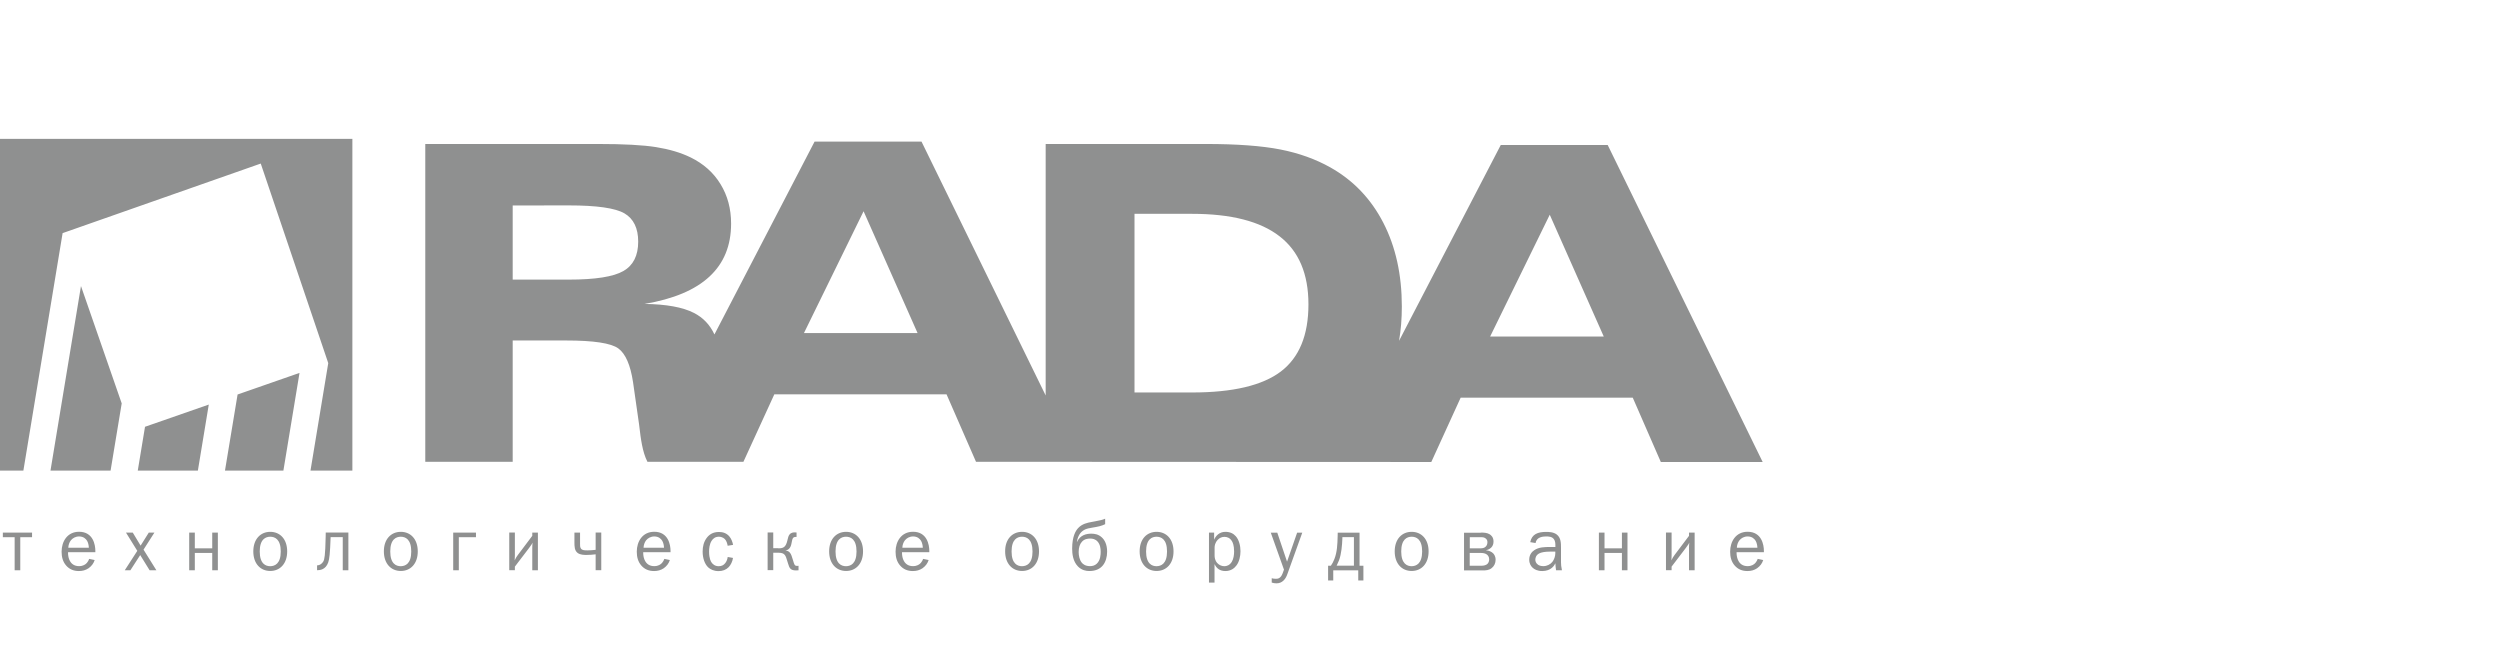
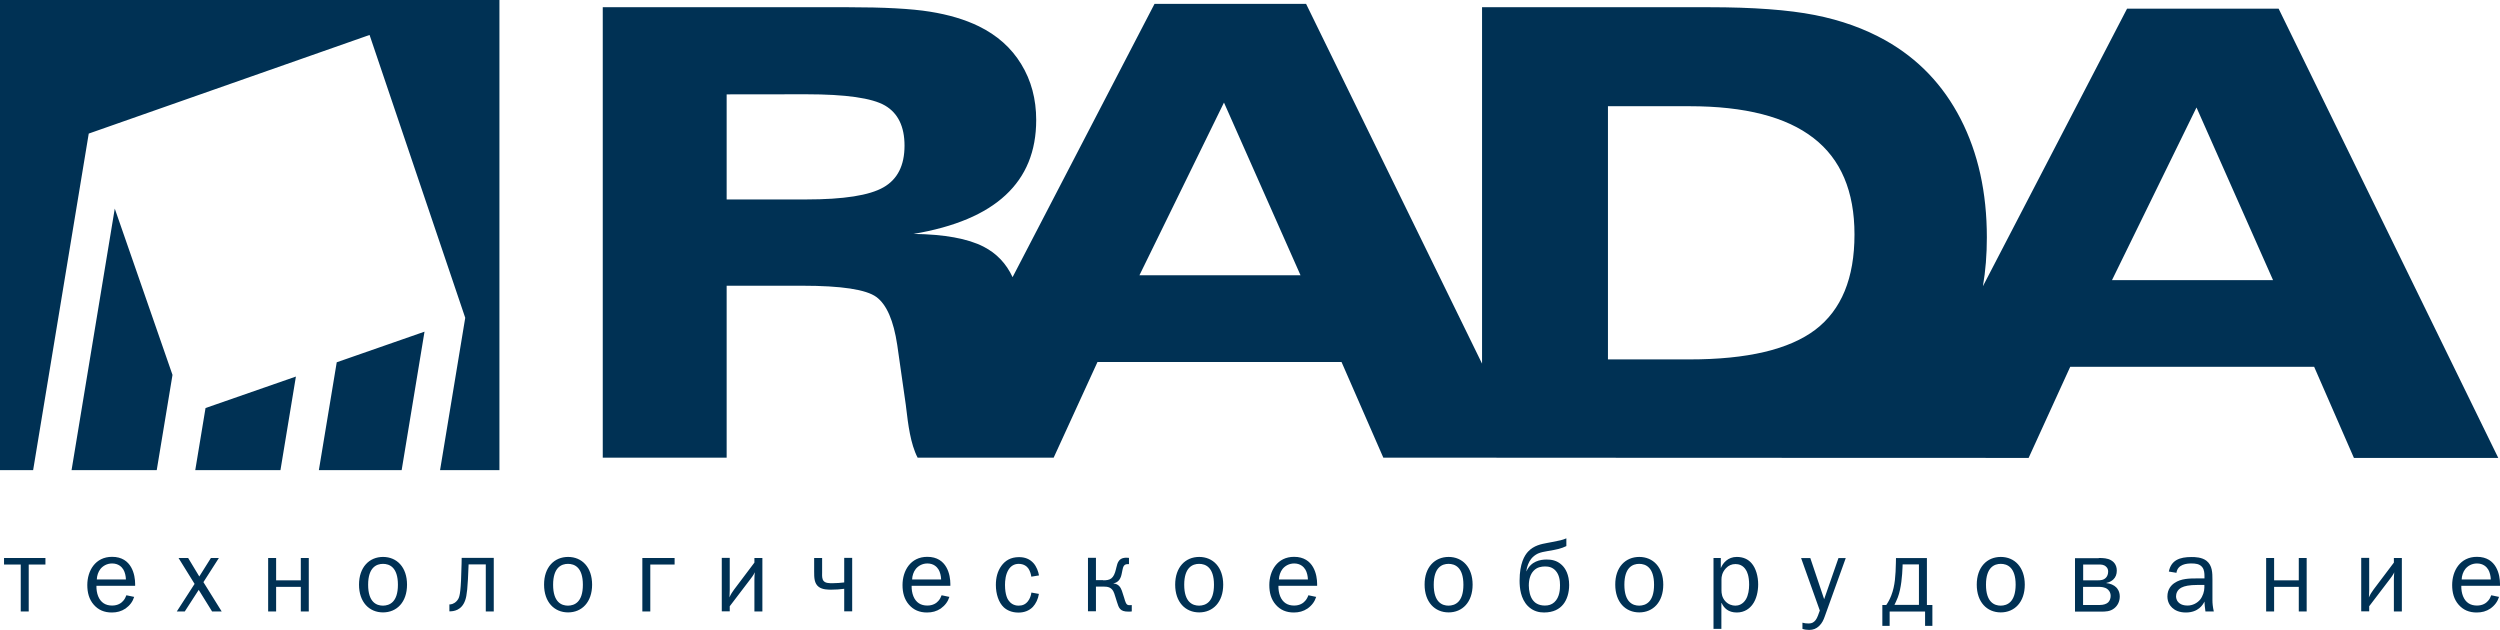
- <svg xmlns="http://www.w3.org/2000/svg" width="180" height="48" viewBox="0 0 180 48" fill="none">
-   <path fill-rule="evenodd" clip-rule="evenodd" d="M25.371 10H0V33.884H1.683L4.508 16.785L18.774 11.776L23.634 26.144L22.355 33.884H25.371V10ZM81.684 15.396H85.831C88.641 15.396 90.739 15.934 92.125 17.011C93.516 18.082 94.208 19.721 94.208 21.913C94.208 24.134 93.545 25.743 92.218 26.751C90.891 27.754 88.763 28.258 85.831 28.258H81.684V15.396ZM68.15 28.39L70.272 33.248C75.123 33.248 79.974 33.252 84.826 33.255H84.828H84.831H84.833H84.836C90.906 33.26 96.979 33.265 103.054 33.263L105.167 28.634H117.559L119.579 33.263H126.912L115.754 10.44H108.055L100.732 24.54C100.868 23.757 100.932 22.93 100.932 22.064C100.932 19.775 100.488 17.769 99.6 16.042C98.712 14.315 97.443 12.989 95.789 12.055C94.725 11.458 93.53 11.027 92.188 10.763C90.847 10.499 89.056 10.367 86.817 10.367H75.288V28.473L66.349 10.196H58.65L51.439 24.08C51.117 23.385 50.624 22.866 49.961 22.529C49.156 22.118 47.975 21.903 46.404 21.883C48.492 21.531 50.049 20.875 51.083 19.912C52.122 18.948 52.639 17.681 52.639 16.096C52.639 15.034 52.386 14.085 51.878 13.258C51.376 12.431 50.654 11.79 49.727 11.335C49.014 10.988 48.185 10.744 47.233 10.592C46.287 10.44 44.896 10.367 43.072 10.367H30.62V33.248H36.914V24.515H40.754C42.745 24.515 43.999 24.706 44.521 25.088C45.043 25.474 45.394 26.286 45.58 27.524L46.014 30.562L46.035 30.735C46.132 31.552 46.25 32.54 46.614 33.248H53.527L55.752 28.39H68.15ZM115.471 24.231H107.289L111.582 15.46L115.471 24.231ZM66.066 23.982H57.884L62.178 15.21L66.066 23.982ZM36.914 20.132V14.794L40.954 14.789C42.969 14.789 44.301 14.98 44.96 15.362C45.618 15.748 45.95 16.428 45.95 17.397C45.95 18.405 45.594 19.109 44.882 19.515C44.169 19.926 42.862 20.132 40.954 20.132H36.914ZM77.903 39.001C77.747 39.167 77.664 39.422 77.664 39.745C77.664 39.989 77.722 40.322 77.893 40.518C77.971 40.615 78.152 40.762 78.478 40.762C78.664 40.762 78.82 40.718 78.957 40.596C79.24 40.342 79.249 39.916 79.249 39.725C79.249 39.495 79.215 39.202 79.025 38.991C78.859 38.81 78.669 38.776 78.483 38.776C78.313 38.781 78.088 38.8 77.903 39.001ZM79.576 37.739C79.298 37.871 79.103 37.915 78.6 37.998L78.591 38C78.451 38.024 78.28 38.053 78.127 38.12C77.991 38.184 77.869 38.282 77.781 38.394C77.664 38.541 77.566 38.776 77.537 39.016H77.547C77.776 38.512 78.239 38.424 78.571 38.424C78.805 38.424 79.088 38.463 79.337 38.698C79.523 38.869 79.713 39.187 79.713 39.72C79.713 40.107 79.606 40.464 79.41 40.704C79.22 40.938 78.918 41.114 78.434 41.114C78.2 41.114 77.888 41.061 77.615 40.787C77.249 40.415 77.195 39.867 77.195 39.505C77.195 38.62 77.449 38.213 77.625 38.023C77.917 37.709 78.303 37.636 78.596 37.582C78.694 37.563 78.78 37.547 78.855 37.533C79.227 37.462 79.361 37.437 79.571 37.347V37.739H79.576ZM6.27 38.938C6.348 39.07 6.392 39.265 6.396 39.432V39.437H4.918C4.923 39.246 4.991 39.045 5.103 38.903C5.225 38.752 5.43 38.624 5.694 38.624C6.016 38.624 6.187 38.8 6.27 38.938ZM6.377 40.914C6.601 40.752 6.743 40.557 6.816 40.322L6.421 40.239C6.387 40.337 6.328 40.449 6.255 40.528C6.162 40.635 5.987 40.762 5.694 40.762C5.362 40.762 5.118 40.611 4.986 40.288C4.923 40.131 4.894 39.94 4.899 39.759H6.865V39.662C6.865 39.226 6.704 38.287 5.694 38.287C4.84 38.287 4.435 38.996 4.435 39.72C4.435 40.102 4.523 40.444 4.762 40.718C4.996 40.987 5.299 41.115 5.679 41.115C5.943 41.115 6.162 41.056 6.377 40.914ZM2.308 38.678V38.346H0.205V38.678H1.054V41.061H1.459V38.678H2.308ZM9.558 38.346L10.124 39.285L10.714 38.346H11.119L10.334 39.574L11.261 41.061H10.773L10.095 39.965L9.387 41.061H8.982L9.885 39.661L9.07 38.346H9.558ZM14.027 39.48V38.346H13.622V41.061H14.027V39.813H15.281V41.061H15.686V38.346H15.281V39.48H14.027ZM20.214 39.706C20.214 38.815 19.784 38.644 19.457 38.644C19.135 38.644 18.701 38.815 18.701 39.706C18.701 40.596 19.13 40.767 19.457 40.767C19.784 40.762 20.214 40.596 20.214 39.706ZM19.457 38.292C20.16 38.292 20.677 38.815 20.677 39.701C20.677 40.591 20.155 41.11 19.457 41.11C18.755 41.11 18.238 40.586 18.238 39.701C18.238 38.815 18.76 38.292 19.457 38.292ZM25.083 41.061V38.346V38.341H23.453L23.448 38.644C23.419 40.009 23.361 40.278 23.282 40.42C23.18 40.606 22.995 40.699 22.873 40.704H22.829V41.056H22.848C23.034 41.056 23.453 41.017 23.634 40.488C23.717 40.249 23.761 39.887 23.805 38.673H24.678V41.061H25.083ZM29.61 39.706C29.61 38.815 29.181 38.644 28.854 38.644C28.532 38.644 28.098 38.815 28.098 39.706C28.098 40.596 28.527 40.767 28.854 40.767C29.181 40.762 29.61 40.596 29.61 39.706ZM28.859 38.292C29.562 38.292 30.079 38.815 30.079 39.701C30.079 40.591 29.557 41.11 28.859 41.11C28.157 41.11 27.639 40.586 27.639 39.701C27.635 38.815 28.157 38.292 28.859 38.292ZM34.27 38.678V38.346H32.631V41.061H33.035V38.678H34.27ZM37.071 38.346V39.975C37.071 40.096 37.068 40.134 37.063 40.209C37.062 40.243 37.059 40.285 37.056 40.346C37.129 40.179 37.205 40.072 37.279 39.968L37.31 39.926L38.324 38.58V38.346H38.729V41.061H38.324V39.456C38.324 39.358 38.329 39.197 38.344 39.07C38.324 39.118 38.285 39.206 38.1 39.446L37.071 40.797V41.056H36.666V38.341H37.071V38.346ZM41.764 39.094V38.346H41.359V39.03C41.359 39.339 41.359 39.642 41.598 39.818C41.788 39.955 42.062 39.955 42.237 39.955C42.481 39.955 42.633 39.94 42.886 39.911V41.056H43.291V38.341H42.886V39.588C42.725 39.608 42.486 39.627 42.301 39.627C42.115 39.627 41.935 39.627 41.837 39.51C41.758 39.409 41.761 39.261 41.763 39.147V39.147C41.764 39.128 41.764 39.111 41.764 39.094ZM47.809 39.432C47.804 39.265 47.76 39.07 47.682 38.938C47.599 38.8 47.429 38.624 47.111 38.624C46.848 38.624 46.643 38.752 46.521 38.903C46.409 39.045 46.341 39.246 46.336 39.437H47.809V39.432ZM48.229 40.322C48.156 40.557 48.014 40.752 47.79 40.914C47.575 41.056 47.355 41.115 47.092 41.115C46.711 41.115 46.409 40.987 46.175 40.718C45.936 40.444 45.848 40.102 45.848 39.72C45.848 38.996 46.253 38.287 47.107 38.287C48.117 38.287 48.278 39.226 48.278 39.662V39.759H46.311C46.306 39.94 46.336 40.131 46.399 40.288C46.531 40.611 46.775 40.762 47.107 40.762C47.399 40.762 47.575 40.635 47.668 40.528C47.741 40.449 47.799 40.337 47.834 40.239L48.229 40.322ZM52.244 38.884C52.312 38.986 52.371 39.143 52.391 39.295L52.781 39.231C52.747 39.035 52.659 38.786 52.503 38.61C52.312 38.395 52.064 38.302 51.766 38.302C51.332 38.302 51.059 38.487 50.873 38.742C50.668 39.026 50.59 39.353 50.59 39.715C50.59 40.175 50.732 40.611 50.995 40.855C51.151 40.997 51.395 41.12 51.737 41.12C52.029 41.12 52.278 41.026 52.469 40.831C52.62 40.669 52.737 40.43 52.776 40.17L52.395 40.102C52.376 40.254 52.317 40.42 52.22 40.542C52.098 40.699 51.947 40.767 51.746 40.767C51.478 40.767 51.317 40.625 51.229 40.493C51.195 40.449 51.054 40.229 51.054 39.715C51.054 39.495 51.083 39.187 51.229 38.947C51.346 38.757 51.517 38.644 51.751 38.644C52.015 38.644 52.171 38.776 52.244 38.884ZM56.04 39.48C56.396 39.48 56.577 39.407 56.694 38.903C56.698 38.884 56.703 38.865 56.707 38.845C56.737 38.716 56.77 38.57 56.855 38.473C56.972 38.336 57.143 38.331 57.226 38.331C57.266 38.331 57.301 38.335 57.34 38.339L57.341 38.339L57.352 38.341V38.659C57.336 38.655 57.315 38.657 57.295 38.658C57.286 38.658 57.277 38.659 57.27 38.659C57.211 38.663 57.148 38.673 57.099 38.737C57.053 38.792 57.029 38.916 57.018 38.971L57.016 38.981L56.977 39.172C56.918 39.471 56.748 39.603 56.567 39.632V39.642C56.825 39.661 56.928 39.838 56.991 40.009C57.039 40.142 57.075 40.261 57.105 40.362C57.138 40.477 57.165 40.568 57.196 40.63C57.245 40.728 57.294 40.743 57.396 40.743C57.431 40.743 57.46 40.743 57.494 40.738V41.061C57.435 41.071 57.377 41.071 57.318 41.071C56.895 41.071 56.838 40.889 56.74 40.575L56.733 40.552C56.706 40.468 56.685 40.4 56.667 40.342C56.612 40.165 56.589 40.091 56.552 40.028C56.445 39.843 56.289 39.798 56.069 39.798H55.674V41.051H55.269V38.336H55.674V39.471H56.04V39.48ZM60.914 38.644C61.241 38.644 61.67 38.815 61.67 39.706C61.67 40.596 61.241 40.762 60.914 40.767C60.587 40.767 60.158 40.596 60.158 39.706C60.158 38.815 60.592 38.644 60.914 38.644ZM62.139 39.701C62.139 38.815 61.621 38.292 60.919 38.292C60.216 38.292 59.699 38.815 59.699 39.701C59.699 40.586 60.216 41.11 60.919 41.11C61.617 41.11 62.139 40.591 62.139 39.701ZM66.442 39.432C66.437 39.265 66.393 39.07 66.315 38.938C66.232 38.8 66.061 38.624 65.744 38.624C65.481 38.624 65.276 38.752 65.154 38.903C65.042 39.045 64.973 39.246 64.969 39.437H66.442V39.432ZM66.862 40.322C66.788 40.557 66.647 40.752 66.422 40.914C66.208 41.056 65.988 41.115 65.725 41.115C65.344 41.115 65.042 40.987 64.808 40.718C64.568 40.444 64.481 40.102 64.481 39.72C64.481 38.996 64.886 38.287 65.739 38.287C66.749 38.287 66.91 39.226 66.91 39.662V39.759H64.944C64.939 39.94 64.969 40.131 65.032 40.288C65.164 40.611 65.408 40.762 65.739 40.762C66.032 40.762 66.208 40.635 66.3 40.528C66.374 40.449 66.432 40.337 66.466 40.239L66.862 40.322ZM73.585 38.644C73.912 38.644 74.341 38.815 74.341 39.706C74.341 40.596 73.912 40.762 73.585 40.767C73.263 40.767 72.834 40.596 72.834 39.706C72.834 38.815 73.263 38.644 73.585 38.644ZM74.809 39.701C74.809 38.815 74.292 38.292 73.59 38.292C72.887 38.292 72.365 38.815 72.37 39.701C72.37 40.586 72.887 41.11 73.59 41.11C74.287 41.11 74.809 40.591 74.809 39.701ZM83.27 38.644C83.597 38.644 84.026 38.815 84.026 39.706C84.026 40.596 83.597 40.762 83.27 40.767C82.948 40.767 82.518 40.596 82.518 39.706C82.518 38.815 82.948 38.644 83.27 38.644ZM84.494 39.701C84.494 38.815 83.977 38.292 83.275 38.292C82.572 38.292 82.05 38.815 82.055 39.701C82.055 40.586 82.572 41.11 83.275 41.11C83.972 41.11 84.494 40.591 84.494 39.701ZM87.451 39.989C87.451 40.126 87.47 40.346 87.641 40.537C87.792 40.704 87.988 40.767 88.158 40.767C88.314 40.767 88.534 40.704 88.69 40.449C88.817 40.239 88.856 39.945 88.856 39.701C88.856 39.246 88.744 39.031 88.695 38.957C88.549 38.712 88.329 38.654 88.163 38.654C87.973 38.654 87.812 38.722 87.675 38.869C87.48 39.079 87.451 39.3 87.451 39.427V39.989ZM87.046 41.946V38.346H87.417V38.854L87.422 38.849C87.529 38.595 87.783 38.292 88.227 38.292C88.563 38.292 88.807 38.414 88.973 38.605C89.207 38.864 89.315 39.295 89.315 39.686C89.315 40.048 89.227 40.444 89.027 40.709C88.885 40.904 88.632 41.115 88.227 41.115C87.797 41.115 87.573 40.885 87.461 40.635H87.446V41.946H87.046ZM92.408 41.804C92.564 41.657 92.637 41.486 92.696 41.32L93.764 38.35H93.394L92.667 40.439L91.964 38.35H91.496L92.447 41.017L92.413 41.105C92.33 41.354 92.262 41.496 92.159 41.579C92.057 41.667 91.954 41.672 91.857 41.672C91.749 41.672 91.676 41.662 91.564 41.633V41.946C91.671 41.985 91.798 42 91.905 42C92.11 42 92.266 41.936 92.408 41.804ZM96.648 38.82C96.633 39.221 96.584 39.882 96.409 40.346C96.355 40.483 96.272 40.664 96.238 40.728H97.482V38.673H96.653L96.648 38.82ZM97.887 38.35V40.733H98.165V41.794H97.794V41.066H95.994V41.794H95.623V40.733H95.823C95.916 40.601 96.004 40.439 96.077 40.249C96.272 39.75 96.296 39.216 96.311 38.595L96.316 38.35H97.887ZM101.639 38.644C101.966 38.644 102.395 38.815 102.395 39.706C102.39 40.596 101.961 40.762 101.639 40.767C101.317 40.767 100.888 40.596 100.888 39.706C100.888 38.815 101.317 38.644 101.639 38.644ZM102.859 39.701C102.859 38.815 102.342 38.292 101.639 38.292C100.936 38.292 100.419 38.815 100.419 39.701C100.419 40.586 100.936 41.11 101.639 41.11C102.337 41.11 102.859 40.591 102.859 39.701ZM105.82 40.733H106.669C106.864 40.733 107.011 40.679 107.094 40.601C107.177 40.523 107.221 40.395 107.221 40.273C107.221 40.082 107.118 39.975 107.055 39.926C106.923 39.823 106.733 39.813 106.63 39.813H105.82V40.733ZM105.825 39.48H106.577C106.703 39.48 106.869 39.471 106.986 39.343C107.055 39.27 107.094 39.158 107.094 39.035C107.094 38.952 107.074 38.854 106.977 38.776C106.864 38.678 106.738 38.678 106.616 38.678H105.825V39.48ZM106.616 38.346C106.835 38.346 107.064 38.355 107.245 38.463C107.347 38.522 107.533 38.668 107.533 38.986C107.533 39.167 107.479 39.324 107.352 39.441C107.308 39.48 107.191 39.578 107.001 39.613V39.622C107.196 39.637 107.396 39.725 107.504 39.838C107.557 39.891 107.684 40.038 107.684 40.302C107.684 40.552 107.577 40.767 107.401 40.904C107.196 41.066 106.962 41.071 106.742 41.071H105.41V38.355H106.616V38.346ZM110.821 39.847C110.972 39.769 111.216 39.715 111.641 39.715H111.982V39.847C111.982 40.038 111.904 40.288 111.768 40.459C111.621 40.635 111.387 40.762 111.124 40.762C110.938 40.762 110.811 40.713 110.738 40.66C110.587 40.557 110.543 40.405 110.543 40.298C110.543 40.161 110.597 39.965 110.821 39.847ZM111.324 38.297C110.733 38.297 110.294 38.453 110.177 39.035L110.563 39.099C110.626 38.659 111.094 38.624 111.319 38.624C111.509 38.624 111.743 38.634 111.88 38.82C111.978 38.947 111.987 39.128 111.987 39.27V39.383H111.636C111.226 39.383 110.797 39.388 110.47 39.613C110.309 39.715 110.104 39.931 110.104 40.298C110.104 40.581 110.231 40.767 110.348 40.875C110.48 40.997 110.694 41.115 111.041 41.115C111.68 41.115 111.914 40.713 111.987 40.557C111.992 40.689 112.007 40.865 112.036 41.061H112.461C112.407 40.826 112.392 40.64 112.392 40.493V39.451C112.392 39.099 112.387 38.727 112.095 38.492C111.856 38.301 111.504 38.297 111.324 38.297ZM115.525 38.346V39.48H116.778V38.346H117.179V41.061H116.778V39.813H115.525V41.061H115.12V38.346H115.525ZM120.355 39.975V38.346V38.341H119.95V41.056H120.355V40.797L121.384 39.446C121.57 39.206 121.609 39.118 121.628 39.07C121.614 39.197 121.609 39.358 121.609 39.456V41.061H122.014V38.346H121.609V38.58L120.594 39.926L120.564 39.968C120.49 40.072 120.413 40.179 120.34 40.346C120.343 40.285 120.346 40.243 120.348 40.209C120.353 40.134 120.355 40.096 120.355 39.975ZM126.532 39.432C126.527 39.265 126.483 39.07 126.405 38.938C126.322 38.8 126.151 38.624 125.829 38.624C125.566 38.624 125.361 38.752 125.239 38.903C125.126 39.045 125.058 39.246 125.053 39.437H126.532V39.432ZM126.951 40.322C126.878 40.557 126.737 40.752 126.512 40.914C126.302 41.056 126.078 41.115 125.814 41.115C125.434 41.115 125.131 40.987 124.897 40.718C124.658 40.444 124.57 40.102 124.57 39.72C124.57 38.996 124.975 38.287 125.829 38.287C126.839 38.287 127 39.226 127 39.662V39.759H125.034C125.029 39.94 125.058 40.131 125.122 40.288C125.253 40.611 125.497 40.762 125.829 40.762C126.122 40.762 126.297 40.635 126.39 40.528C126.463 40.449 126.522 40.337 126.556 40.239L126.951 40.322ZM3.635 33.884L5.83 20.596L8.763 29.045L7.962 33.884H3.635ZM17.106 28.404L16.198 33.884H20.404L21.565 26.849L17.106 28.404ZM9.919 33.884L10.441 30.728L15.032 29.129L14.247 33.884H9.919Z" fill="#8F9090" />
+ <svg xmlns="http://www.w3.org/2000/svg" width="127" height="32" viewBox="0 0 127 32" fill="none">
+   <path fill-rule="evenodd" clip-rule="evenodd" d="M25.371 0H0V23.884H1.683L4.508 6.786L18.774 1.776L23.634 16.144L22.355 23.884H25.371V0ZM81.684 5.396H85.831C88.641 5.396 90.739 5.934 92.125 7.011C93.516 8.082 94.208 9.721 94.208 11.912C94.208 14.134 93.545 15.743 92.218 16.751C90.891 17.754 88.763 18.258 85.831 18.258H81.684V5.396ZM68.15 18.39L70.272 23.248C75.123 23.248 79.974 23.252 84.825 23.256H84.828H84.83H84.833H84.835H84.838H84.84H84.842H84.844C90.912 23.26 96.981 23.265 103.054 23.262L105.167 18.634H117.559L119.579 23.262H126.912L115.754 0.44H108.055L100.732 14.54C100.868 13.757 100.932 12.93 100.932 12.064C100.932 9.775 100.488 7.769 99.6 6.042C98.712 4.315 97.443 2.989 95.789 2.055C94.725 1.458 93.53 1.027 92.188 0.763C90.847 0.499 89.056 0.367 86.817 0.367H75.288V18.473L66.349 0.196H58.65L51.439 14.08C51.117 13.385 50.624 12.867 49.961 12.529C49.156 12.118 47.975 11.903 46.404 11.883C48.492 11.531 50.049 10.875 51.083 9.912C52.122 8.948 52.639 7.681 52.639 6.096C52.639 5.034 52.386 4.085 51.878 3.258C51.376 2.431 50.654 1.791 49.727 1.336C49.014 0.988 48.185 0.744 47.233 0.592C46.287 0.44 44.896 0.367 43.072 0.367H30.62V23.248H36.914V14.515H40.754C42.745 14.515 43.999 14.706 44.521 15.088C45.043 15.474 45.394 16.286 45.58 17.524L46.014 20.562L46.035 20.735C46.132 21.552 46.25 22.54 46.614 23.248H53.527L55.752 18.39H68.15ZM115.471 14.231H107.289L111.582 5.46L115.471 14.231ZM66.066 13.982H57.884L62.178 5.21L66.066 13.982ZM36.914 10.132V4.794L40.954 4.789C42.969 4.789 44.301 4.98 44.96 5.362C45.618 5.748 45.95 6.428 45.95 7.397C45.95 8.405 45.594 9.109 44.882 9.515C44.169 9.926 42.862 10.132 40.954 10.132H36.914ZM77.903 29.001C77.747 29.167 77.664 29.422 77.664 29.745C77.664 29.989 77.722 30.322 77.893 30.518C77.971 30.616 78.152 30.762 78.478 30.762C78.664 30.762 78.82 30.718 78.957 30.596C79.24 30.341 79.249 29.916 79.249 29.725C79.249 29.495 79.215 29.202 79.025 28.991C78.859 28.81 78.669 28.776 78.483 28.776C78.313 28.781 78.088 28.8 77.903 29.001ZM79.576 27.739C79.298 27.871 79.103 27.915 78.6 27.998L78.591 28C78.451 28.024 78.28 28.053 78.127 28.12C77.991 28.184 77.869 28.282 77.781 28.394C77.664 28.541 77.566 28.776 77.537 29.016H77.547C77.776 28.512 78.239 28.424 78.571 28.424C78.805 28.424 79.088 28.463 79.337 28.698C79.523 28.869 79.713 29.187 79.713 29.72C79.713 30.107 79.606 30.464 79.41 30.703C79.22 30.938 78.918 31.114 78.434 31.114C78.2 31.114 77.888 31.061 77.615 30.787C77.249 30.415 77.195 29.867 77.195 29.505C77.195 28.619 77.449 28.213 77.625 28.023C77.917 27.709 78.303 27.636 78.596 27.582C78.694 27.563 78.78 27.547 78.855 27.533C79.227 27.462 79.361 27.437 79.571 27.348V27.739H79.576ZM6.27 28.938C6.348 29.07 6.392 29.265 6.396 29.432V29.436H4.918C4.923 29.246 4.991 29.045 5.103 28.903C5.225 28.752 5.43 28.624 5.694 28.624C6.016 28.624 6.187 28.8 6.27 28.938ZM6.377 30.914C6.601 30.753 6.743 30.557 6.816 30.322L6.421 30.239C6.387 30.337 6.328 30.449 6.255 30.527C6.162 30.635 5.987 30.762 5.694 30.762C5.362 30.762 5.118 30.611 4.986 30.288C4.923 30.131 4.894 29.94 4.899 29.759H6.865V29.662C6.865 29.226 6.704 28.287 5.694 28.287C4.84 28.287 4.435 28.996 4.435 29.72C4.435 30.102 4.523 30.444 4.762 30.718C4.996 30.987 5.299 31.115 5.679 31.115C5.943 31.115 6.162 31.056 6.377 30.914ZM2.308 28.678V28.346H0.205V28.678H1.054V31.061H1.459V28.678H2.308ZM9.558 28.346L10.124 29.285L10.714 28.346H11.119L10.334 29.573L11.261 31.061H10.773L10.095 29.965L9.387 31.061H8.982L9.885 29.662L9.07 28.346H9.558ZM14.027 29.48V28.346H13.622V31.061H14.027V29.813H15.281V31.061H15.686V28.346H15.281V29.48H14.027ZM20.214 29.706C20.214 28.815 19.784 28.644 19.457 28.644C19.135 28.644 18.701 28.815 18.701 29.706C18.701 30.596 19.13 30.767 19.457 30.767C19.784 30.762 20.214 30.596 20.214 29.706ZM19.457 28.292C20.16 28.292 20.677 28.815 20.677 29.701C20.677 30.591 20.155 31.11 19.457 31.11C18.755 31.11 18.238 30.586 18.238 29.701C18.238 28.815 18.76 28.292 19.457 28.292ZM25.083 31.061V28.346V28.341H23.453L23.448 28.644C23.419 30.009 23.361 30.278 23.282 30.42C23.18 30.606 22.995 30.699 22.873 30.704H22.829V31.056H22.848C23.034 31.056 23.453 31.017 23.634 30.488C23.717 30.249 23.761 29.887 23.805 28.673H24.678V31.061H25.083ZM29.61 29.706C29.61 28.815 29.181 28.644 28.854 28.644C28.532 28.644 28.098 28.815 28.098 29.706C28.098 30.596 28.527 30.767 28.854 30.767C29.181 30.762 29.61 30.596 29.61 29.706ZM28.859 28.292C29.562 28.292 30.079 28.815 30.079 29.701C30.079 30.591 29.557 31.11 28.859 31.11C28.157 31.11 27.639 30.586 27.639 29.701C27.635 28.815 28.157 28.292 28.859 28.292ZM34.27 28.678V28.346H32.631V31.061H33.035V28.678H34.27ZM37.071 28.346V29.975C37.071 30.096 37.068 30.134 37.063 30.209C37.062 30.243 37.059 30.285 37.056 30.346C37.129 30.179 37.205 30.072 37.279 29.968L37.31 29.926L38.324 28.58V28.346H38.729V31.061H38.324V29.456C38.324 29.358 38.329 29.197 38.344 29.07C38.324 29.119 38.285 29.206 38.1 29.446L37.071 30.797V31.056H36.666V28.341H37.071V28.346ZM41.764 29.094V28.346H41.359V29.03C41.359 29.339 41.359 29.642 41.598 29.818C41.788 29.955 42.062 29.955 42.237 29.955C42.481 29.955 42.633 29.94 42.886 29.911V31.056H43.291V28.341H42.886V29.588C42.725 29.608 42.486 29.627 42.301 29.627C42.115 29.627 41.935 29.627 41.837 29.51C41.758 29.409 41.761 29.261 41.763 29.147V29.147C41.764 29.128 41.764 29.11 41.764 29.094ZM47.809 29.432C47.804 29.265 47.76 29.07 47.682 28.938C47.599 28.8 47.429 28.624 47.111 28.624C46.848 28.624 46.643 28.752 46.521 28.903C46.409 29.045 46.341 29.246 46.336 29.436H47.809V29.432ZM48.229 30.322C48.156 30.557 48.014 30.753 47.79 30.914C47.575 31.056 47.355 31.115 47.092 31.115C46.711 31.115 46.409 30.987 46.175 30.718C45.936 30.444 45.848 30.102 45.848 29.72C45.848 28.996 46.253 28.287 47.107 28.287C48.117 28.287 48.278 29.226 48.278 29.662V29.759H46.311C46.306 29.94 46.336 30.131 46.399 30.288C46.531 30.611 46.775 30.762 47.107 30.762C47.399 30.762 47.575 30.635 47.668 30.527C47.741 30.449 47.799 30.337 47.834 30.239L48.229 30.322ZM52.244 28.884C52.312 28.986 52.371 29.143 52.391 29.295L52.781 29.231C52.747 29.035 52.659 28.786 52.503 28.61C52.312 28.395 52.064 28.302 51.766 28.302C51.332 28.302 51.059 28.488 50.873 28.742C50.668 29.026 50.59 29.353 50.59 29.715C50.59 30.175 50.732 30.611 50.995 30.855C51.151 30.997 51.395 31.119 51.737 31.119C52.029 31.119 52.278 31.026 52.469 30.831C52.62 30.669 52.737 30.43 52.776 30.17L52.395 30.102C52.376 30.253 52.317 30.42 52.22 30.542C52.098 30.699 51.947 30.767 51.746 30.767C51.478 30.767 51.317 30.625 51.229 30.493C51.195 30.449 51.054 30.229 51.054 29.715C51.054 29.495 51.083 29.187 51.229 28.947C51.346 28.756 51.517 28.644 51.751 28.644C52.015 28.644 52.171 28.776 52.244 28.884ZM56.04 29.48C56.396 29.48 56.577 29.407 56.694 28.903C56.698 28.884 56.703 28.865 56.707 28.845C56.737 28.716 56.77 28.57 56.855 28.473C56.972 28.336 57.143 28.331 57.226 28.331C57.266 28.331 57.301 28.335 57.34 28.339L57.341 28.339L57.352 28.341V28.659C57.336 28.655 57.315 28.657 57.295 28.658C57.286 28.658 57.277 28.659 57.27 28.659C57.211 28.663 57.148 28.673 57.099 28.737C57.053 28.792 57.029 28.916 57.018 28.971L57.016 28.982L56.977 29.172C56.918 29.471 56.748 29.603 56.567 29.632V29.642C56.825 29.662 56.928 29.838 56.991 30.009C57.039 30.142 57.075 30.261 57.105 30.362L57.105 30.362C57.138 30.477 57.165 30.568 57.196 30.63C57.245 30.728 57.294 30.743 57.396 30.743C57.431 30.743 57.46 30.743 57.494 30.738V31.061C57.435 31.07 57.377 31.07 57.318 31.07C56.895 31.07 56.838 30.889 56.74 30.575L56.733 30.552C56.706 30.468 56.685 30.399 56.667 30.341C56.612 30.165 56.589 30.091 56.552 30.028C56.445 29.843 56.289 29.799 56.069 29.799H55.674V31.051H55.269V28.336H55.674V29.471H56.04V29.48ZM60.914 28.644C61.241 28.644 61.67 28.815 61.67 29.706C61.67 30.596 61.241 30.762 60.914 30.767C60.587 30.767 60.158 30.596 60.158 29.706C60.158 28.815 60.592 28.644 60.914 28.644ZM62.139 29.701C62.139 28.815 61.621 28.292 60.919 28.292C60.216 28.292 59.699 28.815 59.699 29.701C59.699 30.586 60.216 31.11 60.919 31.11C61.617 31.11 62.139 30.591 62.139 29.701ZM66.442 29.432C66.437 29.265 66.393 29.07 66.315 28.938C66.232 28.8 66.061 28.624 65.744 28.624C65.481 28.624 65.276 28.752 65.154 28.903C65.042 29.045 64.973 29.246 64.969 29.436H66.442V29.432ZM66.862 30.322C66.788 30.557 66.647 30.753 66.422 30.914C66.208 31.056 65.988 31.115 65.725 31.115C65.344 31.115 65.042 30.987 64.808 30.718C64.568 30.444 64.481 30.102 64.481 29.72C64.481 28.996 64.886 28.287 65.739 28.287C66.749 28.287 66.91 29.226 66.91 29.662V29.759H64.944C64.939 29.94 64.969 30.131 65.032 30.288C65.164 30.611 65.408 30.762 65.739 30.762C66.032 30.762 66.208 30.635 66.3 30.527C66.374 30.449 66.432 30.337 66.466 30.239L66.862 30.322ZM73.585 28.644C73.912 28.644 74.341 28.815 74.341 29.706C74.341 30.596 73.912 30.762 73.585 30.767C73.263 30.767 72.834 30.596 72.834 29.706C72.834 28.815 73.263 28.644 73.585 28.644ZM74.809 29.701C74.809 28.815 74.292 28.292 73.59 28.292C72.887 28.292 72.365 28.815 72.37 29.701C72.37 30.586 72.887 31.11 73.59 31.11C74.287 31.11 74.809 30.591 74.809 29.701ZM83.27 28.644C83.597 28.644 84.026 28.815 84.026 29.706C84.026 30.596 83.597 30.762 83.27 30.767C82.948 30.767 82.518 30.596 82.518 29.706C82.518 28.815 82.948 28.644 83.27 28.644ZM84.494 29.701C84.494 28.815 83.977 28.292 83.275 28.292C82.572 28.292 82.05 28.815 82.055 29.701C82.055 30.586 82.572 31.11 83.275 31.11C83.972 31.11 84.494 30.591 84.494 29.701ZM87.451 29.989C87.451 30.126 87.47 30.346 87.641 30.537C87.792 30.704 87.988 30.767 88.158 30.767C88.314 30.767 88.534 30.704 88.69 30.449C88.817 30.239 88.856 29.945 88.856 29.701C88.856 29.246 88.744 29.03 88.695 28.957C88.549 28.712 88.329 28.654 88.163 28.654C87.973 28.654 87.812 28.722 87.675 28.869C87.48 29.079 87.451 29.3 87.451 29.427V29.989ZM87.046 31.946V28.346H87.417V28.854L87.422 28.849C87.529 28.595 87.783 28.292 88.227 28.292C88.563 28.292 88.807 28.414 88.973 28.605C89.207 28.864 89.315 29.295 89.315 29.686C89.315 30.048 89.227 30.444 89.027 30.709C88.885 30.904 88.632 31.115 88.227 31.115C87.797 31.115 87.573 30.885 87.461 30.635H87.446V31.946H87.046ZM92.408 31.804C92.564 31.657 92.637 31.486 92.696 31.32L93.764 28.35H93.394L92.667 30.439L91.964 28.35H91.496L92.447 31.017L92.413 31.105C92.33 31.354 92.262 31.496 92.159 31.579C92.057 31.667 91.954 31.672 91.857 31.672C91.749 31.672 91.676 31.662 91.564 31.633V31.946C91.671 31.985 91.798 32 91.905 32C92.11 32 92.266 31.936 92.408 31.804ZM96.648 28.82C96.633 29.221 96.584 29.882 96.409 30.346C96.355 30.483 96.272 30.664 96.238 30.728H97.482V28.673H96.653L96.648 28.82ZM97.887 28.35V30.733H98.165V31.794H97.794V31.066H95.994V31.794H95.623V30.733H95.823C95.916 30.601 96.004 30.439 96.077 30.249C96.272 29.75 96.296 29.216 96.311 28.595L96.316 28.35H97.887ZM101.639 28.644C101.966 28.644 102.395 28.815 102.395 29.706C102.39 30.596 101.961 30.762 101.639 30.767C101.317 30.767 100.888 30.596 100.888 29.706C100.888 28.815 101.317 28.644 101.639 28.644ZM102.859 29.701C102.859 28.815 102.342 28.292 101.639 28.292C100.936 28.292 100.419 28.815 100.419 29.701C100.419 30.586 100.936 31.11 101.639 31.11C102.337 31.11 102.859 30.591 102.859 29.701ZM105.82 30.733H106.669C106.864 30.733 107.011 30.679 107.094 30.601C107.177 30.523 107.221 30.395 107.221 30.273C107.221 30.082 107.118 29.975 107.055 29.926C106.923 29.823 106.733 29.813 106.63 29.813H105.82V30.733ZM105.825 29.48H106.577C106.703 29.48 106.869 29.471 106.986 29.343C107.055 29.27 107.094 29.158 107.094 29.035C107.094 28.952 107.074 28.854 106.977 28.776C106.864 28.678 106.738 28.678 106.616 28.678H105.825V29.48ZM106.616 28.346C106.835 28.346 107.064 28.355 107.245 28.463C107.347 28.522 107.533 28.668 107.533 28.986C107.533 29.167 107.479 29.324 107.352 29.441C107.308 29.48 107.191 29.578 107.001 29.613V29.622C107.196 29.637 107.396 29.725 107.504 29.838C107.557 29.891 107.684 30.038 107.684 30.302C107.684 30.552 107.577 30.767 107.401 30.904C107.196 31.066 106.962 31.07 106.742 31.07H105.41V28.355H106.616V28.346ZM110.821 29.848C110.972 29.769 111.216 29.715 111.641 29.715H111.982V29.848C111.982 30.038 111.904 30.288 111.768 30.459C111.621 30.635 111.387 30.762 111.124 30.762C110.938 30.762 110.811 30.713 110.738 30.66C110.587 30.557 110.543 30.405 110.543 30.298C110.543 30.161 110.597 29.965 110.821 29.848ZM111.324 28.297C110.733 28.297 110.294 28.453 110.177 29.035L110.563 29.099C110.626 28.659 111.094 28.624 111.319 28.624C111.509 28.624 111.743 28.634 111.88 28.82C111.978 28.947 111.987 29.128 111.987 29.27V29.383H111.636C111.226 29.383 110.797 29.388 110.47 29.613C110.309 29.715 110.104 29.931 110.104 30.298C110.104 30.581 110.231 30.767 110.348 30.875C110.48 30.997 110.694 31.115 111.041 31.115C111.68 31.115 111.914 30.713 111.987 30.557C111.992 30.689 112.007 30.865 112.036 31.061H112.461C112.407 30.826 112.392 30.64 112.392 30.493V29.451C112.392 29.099 112.387 28.727 112.095 28.492C111.856 28.302 111.504 28.297 111.324 28.297ZM115.525 28.346V29.48H116.778V28.346H117.179V31.061H116.778V29.813H115.525V31.061H115.12V28.346H115.525ZM120.355 29.975V28.346V28.341H119.95V31.056H120.355V30.797L121.384 29.446C121.57 29.206 121.609 29.119 121.628 29.07C121.614 29.197 121.609 29.358 121.609 29.456V31.061H122.014V28.346H121.609V28.58L120.594 29.926L120.564 29.968C120.49 30.072 120.413 30.179 120.34 30.346C120.343 30.285 120.346 30.243 120.348 30.209C120.353 30.134 120.355 30.096 120.355 29.975ZM126.532 29.432C126.527 29.265 126.483 29.07 126.405 28.938C126.322 28.8 126.151 28.624 125.829 28.624C125.566 28.624 125.361 28.752 125.239 28.903C125.126 29.045 125.058 29.246 125.053 29.436H126.532V29.432ZM126.951 30.322C126.878 30.557 126.737 30.753 126.512 30.914C126.302 31.056 126.078 31.115 125.814 31.115C125.434 31.115 125.131 30.987 124.897 30.718C124.658 30.444 124.57 30.102 124.57 29.72C124.57 28.996 124.975 28.287 125.829 28.287C126.839 28.287 127 29.226 127 29.662V29.759H125.034C125.029 29.94 125.058 30.131 125.122 30.288C125.253 30.611 125.497 30.762 125.829 30.762C126.122 30.762 126.297 30.635 126.39 30.527C126.463 30.449 126.522 30.337 126.556 30.239L126.951 30.322ZM3.635 23.884L5.83 10.597L8.763 19.045L7.962 23.884H3.635ZM17.106 18.404L16.198 23.884H20.404L21.565 16.849L17.106 18.404ZM9.919 23.884L10.441 20.728L15.032 19.129L14.247 23.884H9.919Z" fill="#003154" />
</svg>
